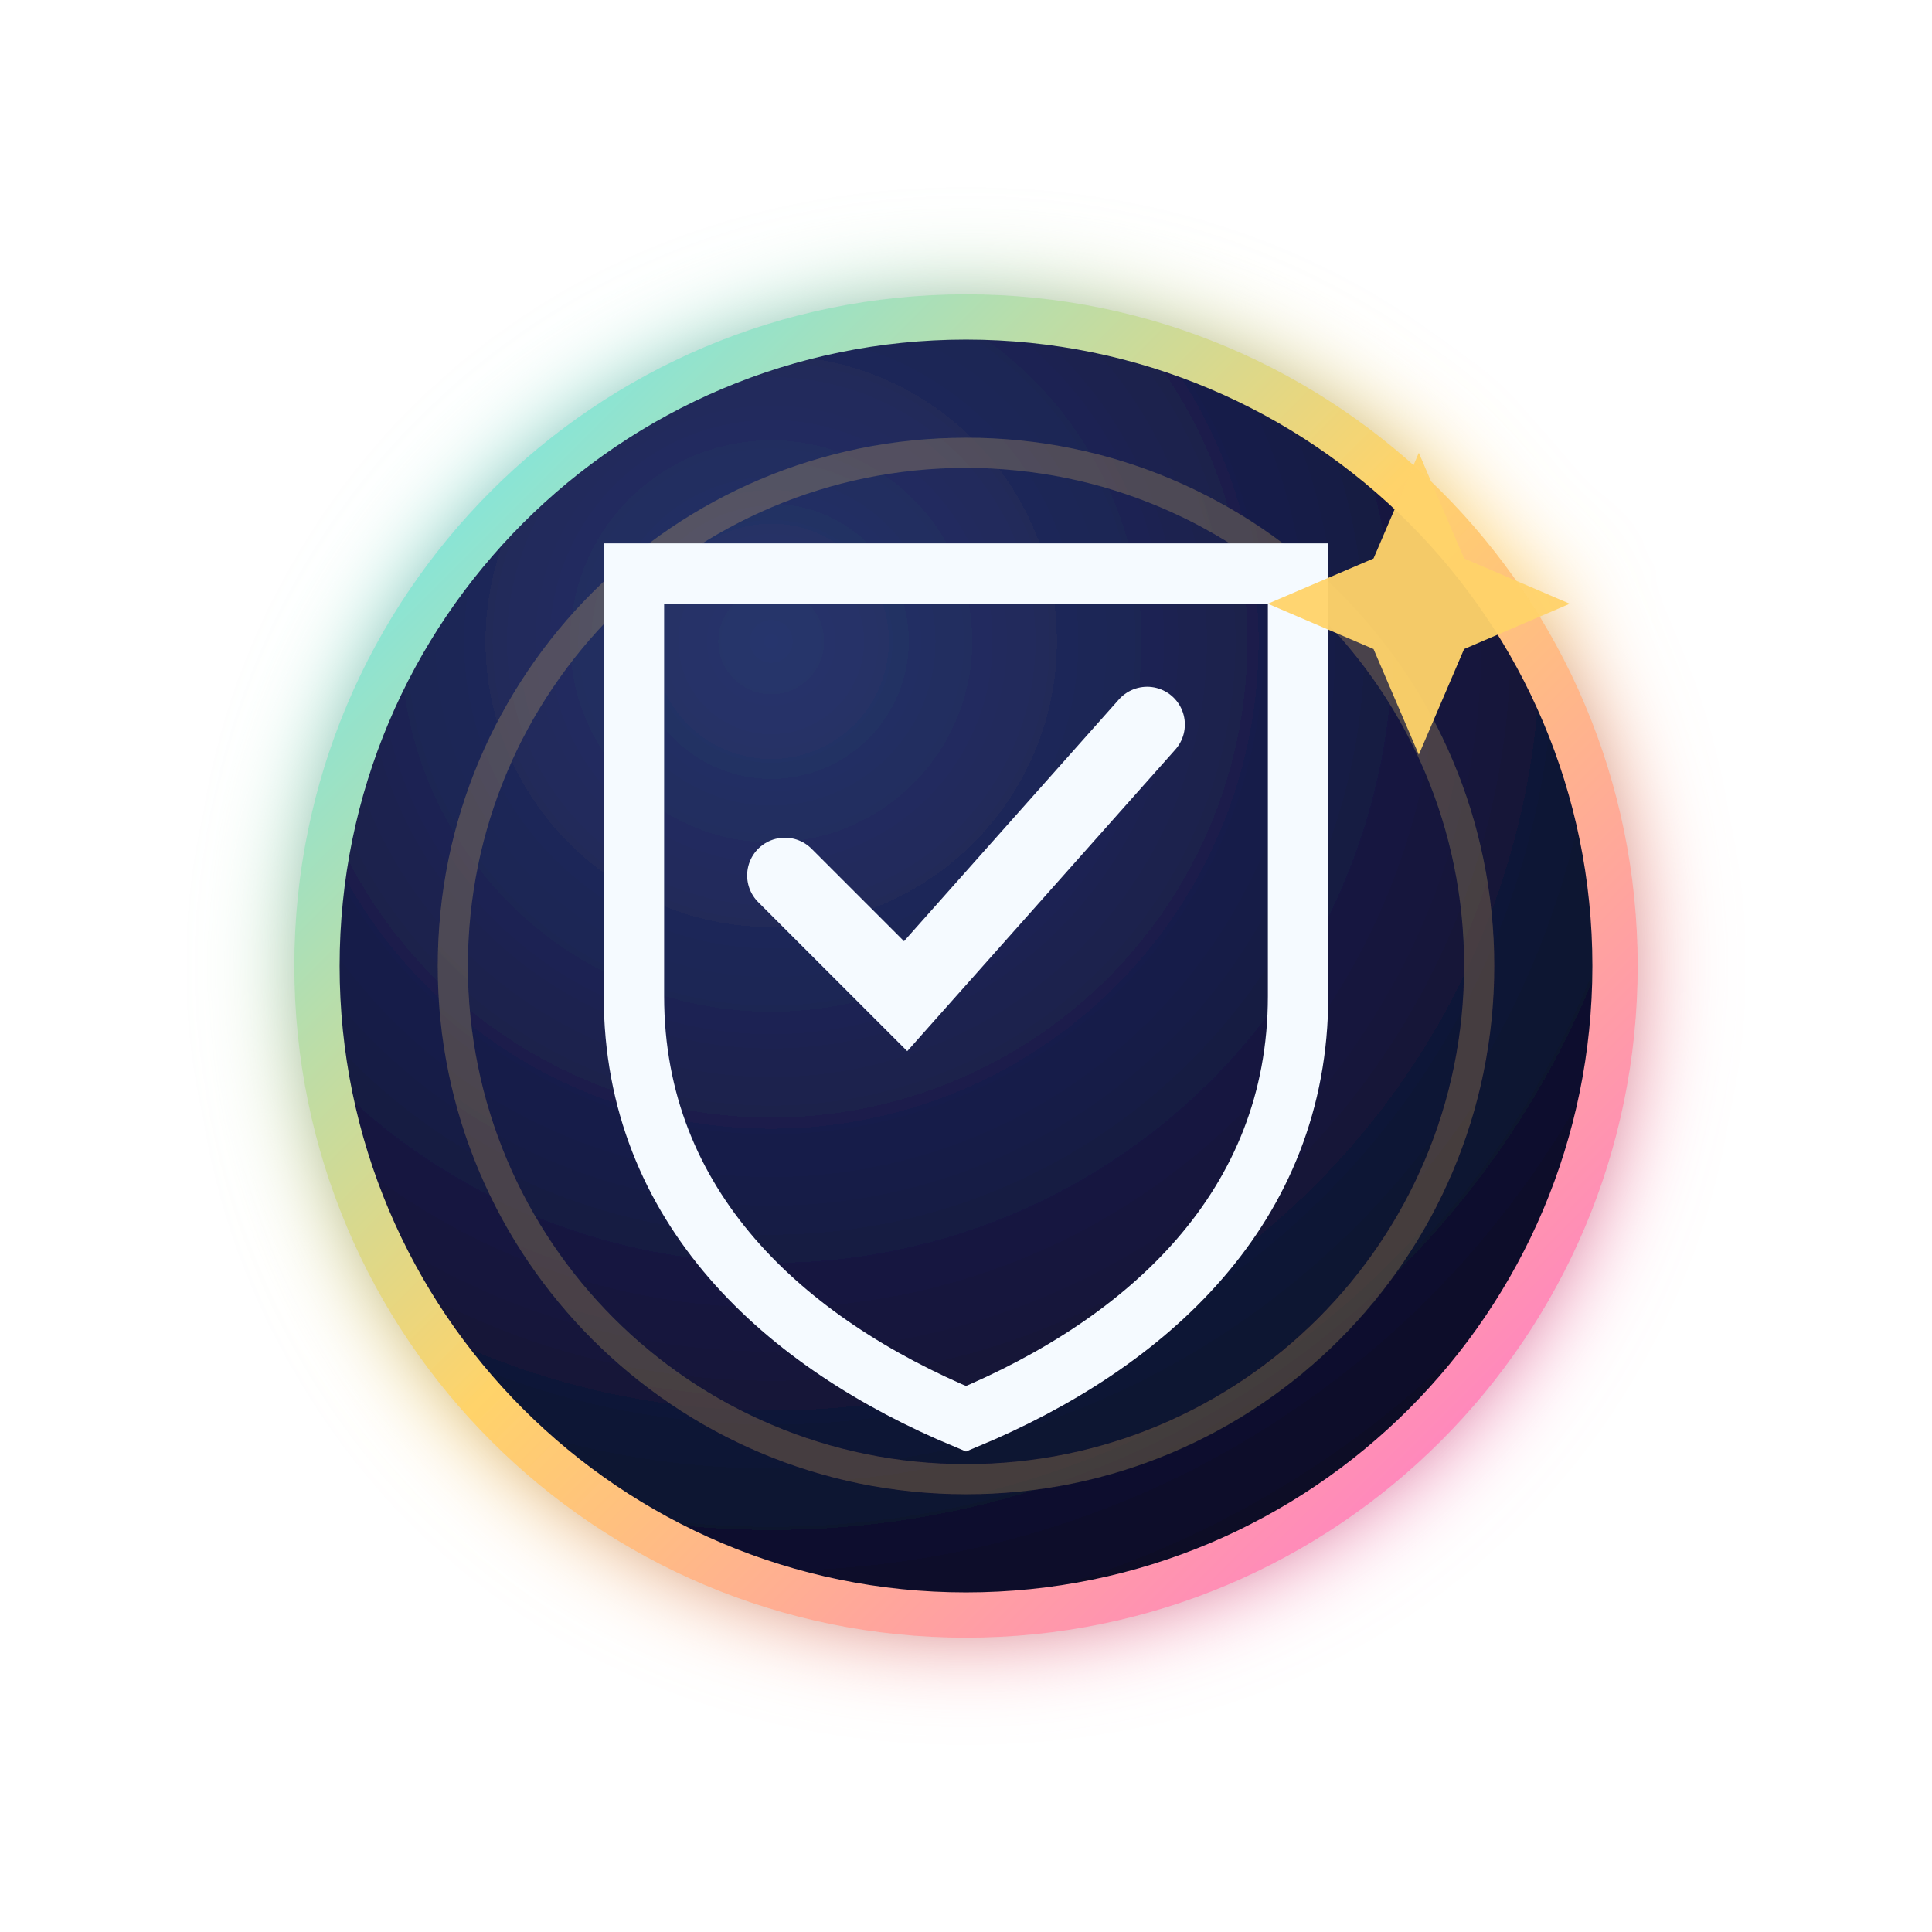
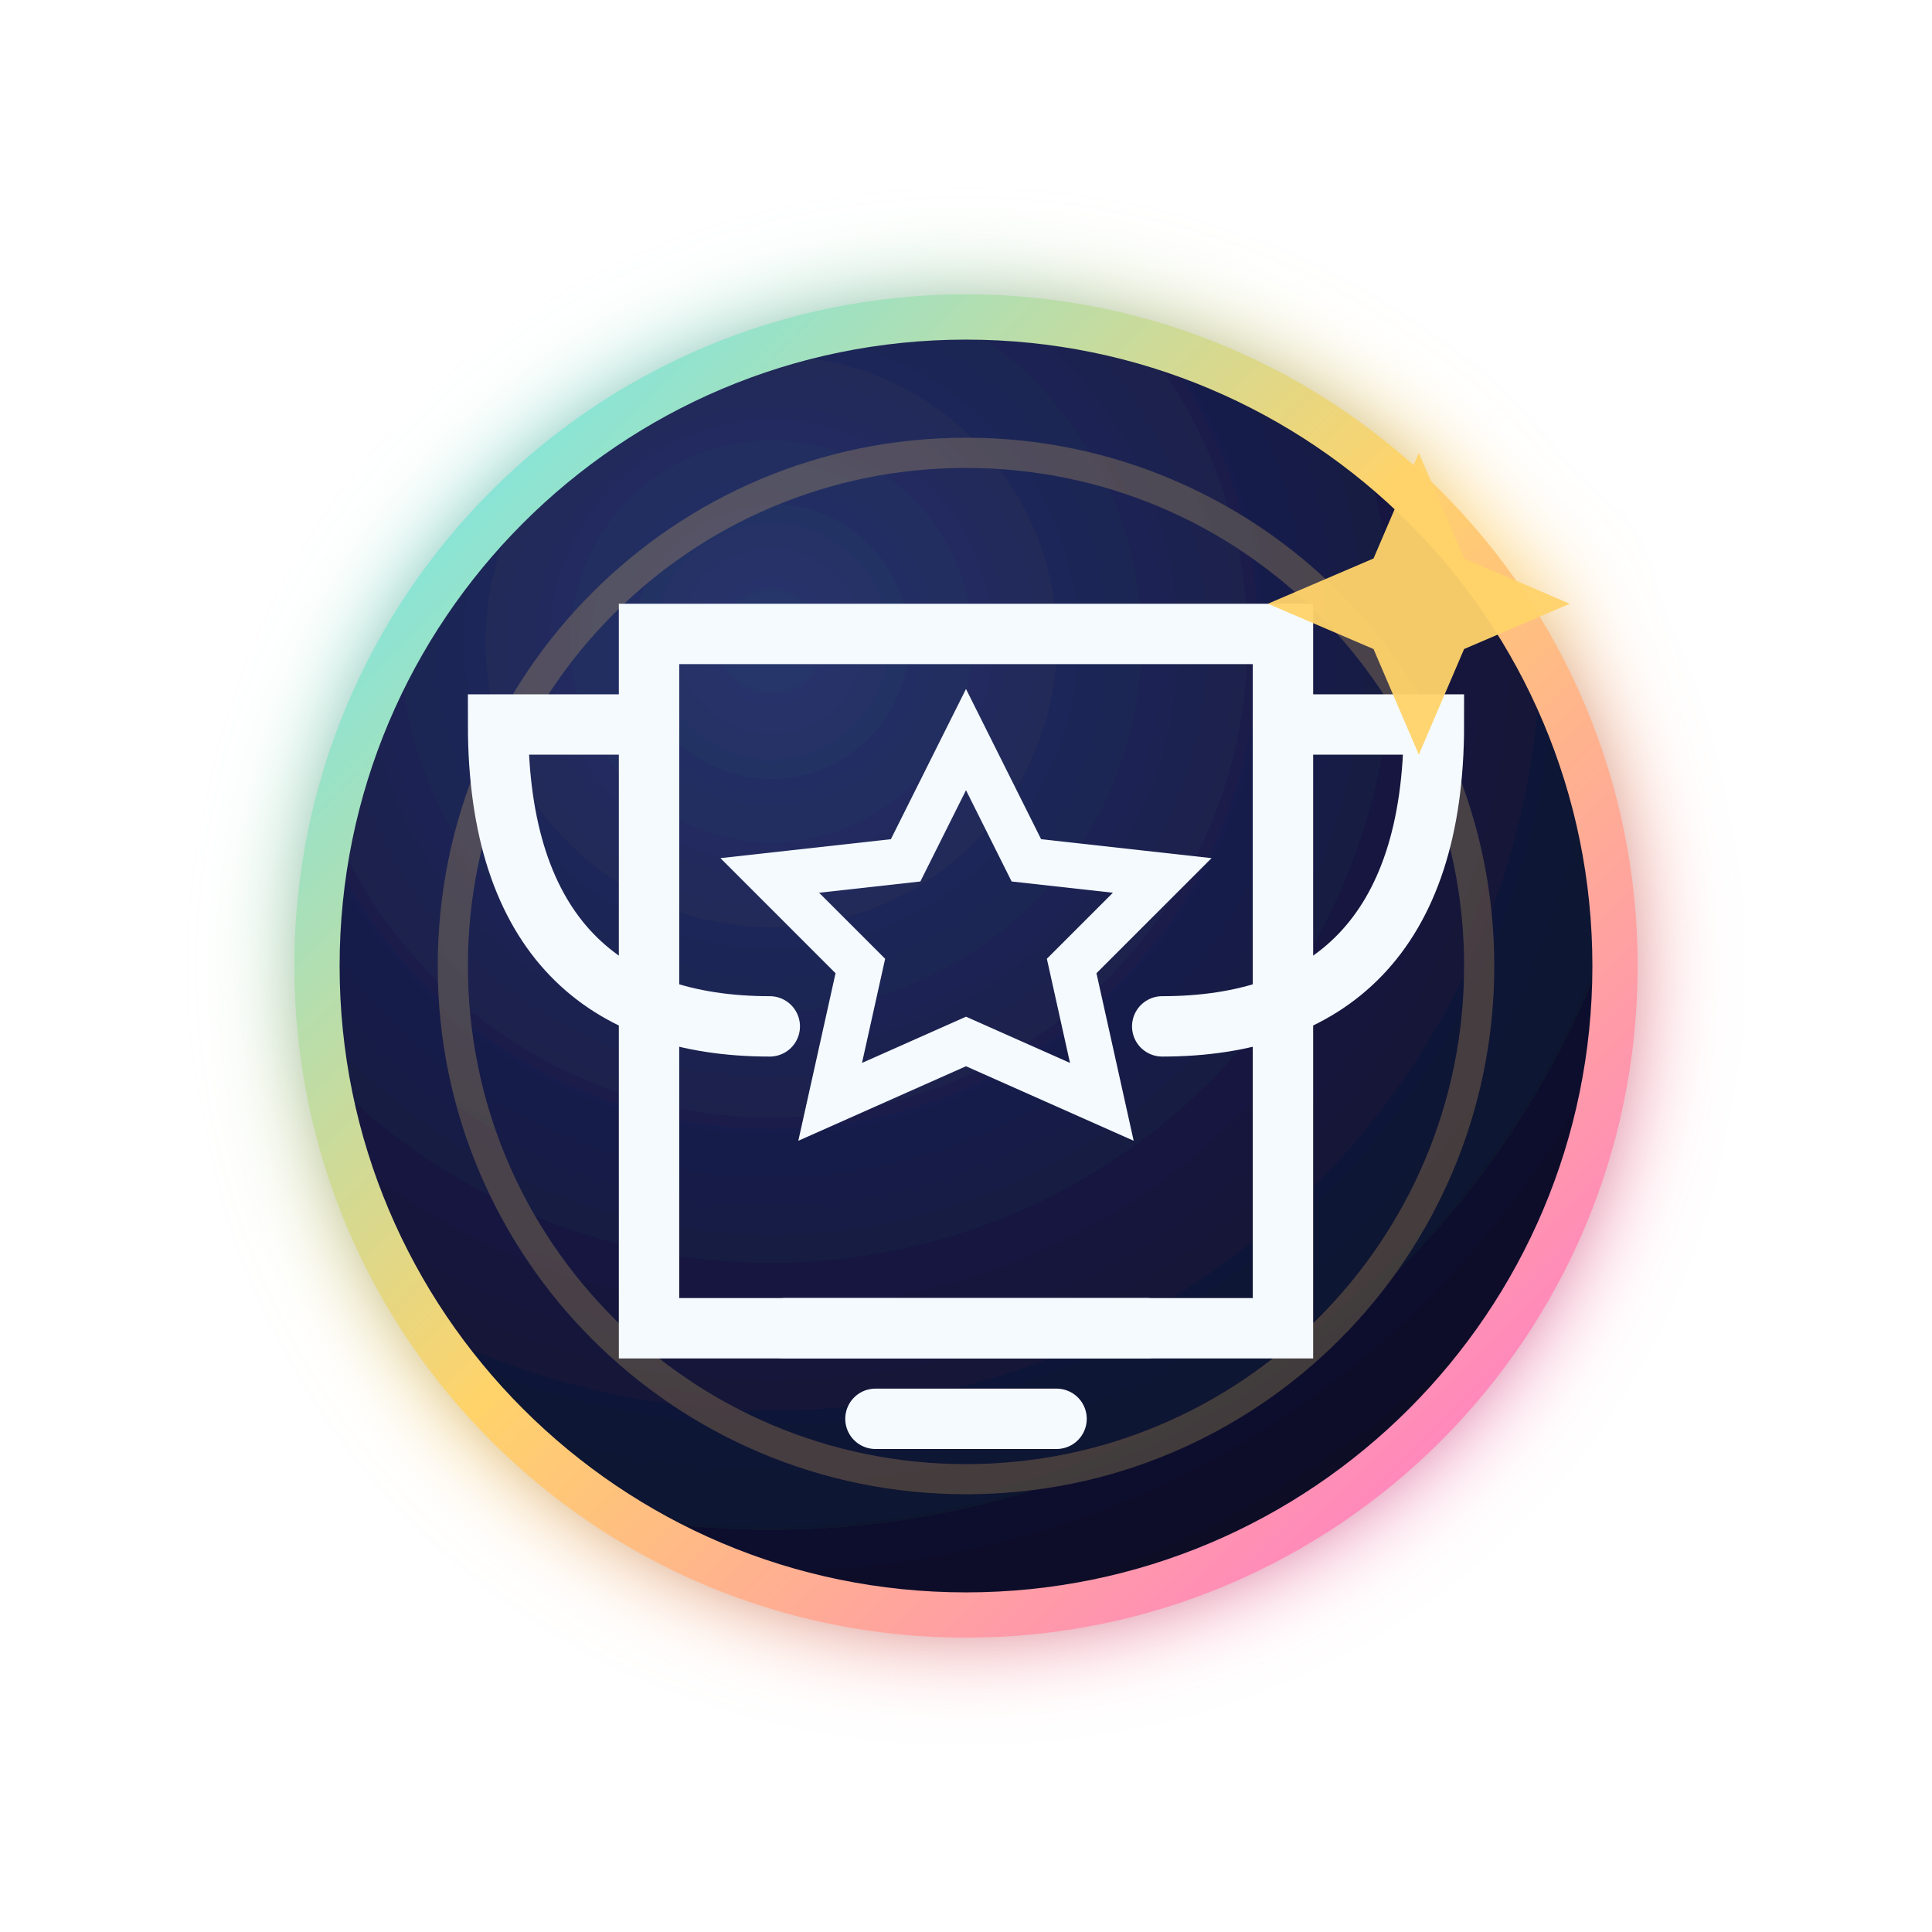
<svg xmlns="http://www.w3.org/2000/svg" width="128" height="128" viewBox="0 0 128 128">
  <defs>
    <radialGradient id="core" cx="35%" cy="25%" r="80%">
      <stop offset="0" stop-color="#28366D" />
      <stop offset=".55" stop-color="#171B45" />
      <stop offset="1" stop-color="#0A0D25" />
    </radialGradient>
    <linearGradient id="rim" x1="0" y1="0" x2="1" y2="1">
      <stop stop-color="#5CEBFF" />
      <stop offset=".48" stop-color="#FFD36A" />
      <stop offset="1" stop-color="#FF6FD8" />
    </linearGradient>
    <filter id="glow">
      <feGaussianBlur stdDeviation="3" result="b" />
      <feMerge>
        <feMergeNode in="b" />
        <feMergeNode in="SourceGraphic" />
      </feMerge>
    </filter>
  </defs>
  <g filter="url(#glow)">
    <circle cx="64" cy="64" r="43" fill="url(#core)" stroke="url(#rim)" stroke-width="3" />
    <circle cx="64" cy="64" r="34" fill="none" stroke="#FFD36A" stroke-opacity=".22" stroke-width="2" />
-     <path d="M42 38h44v28c0 14-10 23-22 28-12-5-22-14-22-28Z" fill="none" stroke="#F5FAFF" stroke-width="4" />
-     <path d="m52 58 8 8 16-18" fill="none" stroke="#F5FAFF" stroke-width="5" stroke-linecap="round" />
+     <path d="M43 42h42v46H43Z" fill="none" stroke="#F5FAFF" stroke-width="4" />
+     <path d="M43 48H33c0 14 7 20 18 20M85 48h10c0 14-7 20-18 20M52 88h24M58 94h12" fill="none" stroke="#F5FAFF" stroke-width="4" stroke-linecap="round" />
+     <path d="M64 49l4 8 9 1-6 6 2 9-9-4-9 4 2-9-6-6 9-1Z" fill="none" stroke="#F5FAFF" stroke-width="3" />
    <path d="M94 30l3 7 7 3-7 3-3 7-3-7-7-3 7-3Z" fill="#FFD36A" opacity=".95" />
  </g>
</svg>
